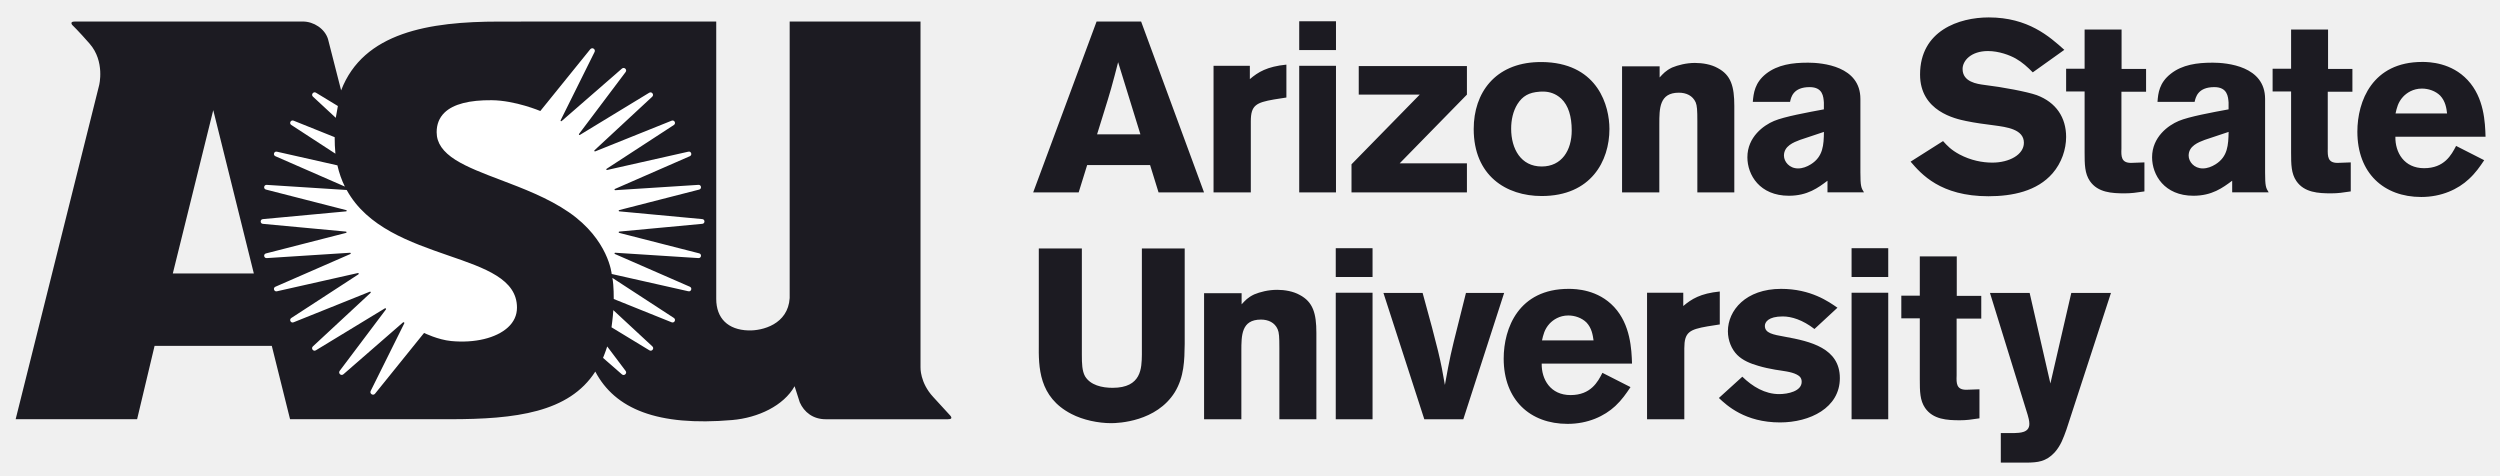
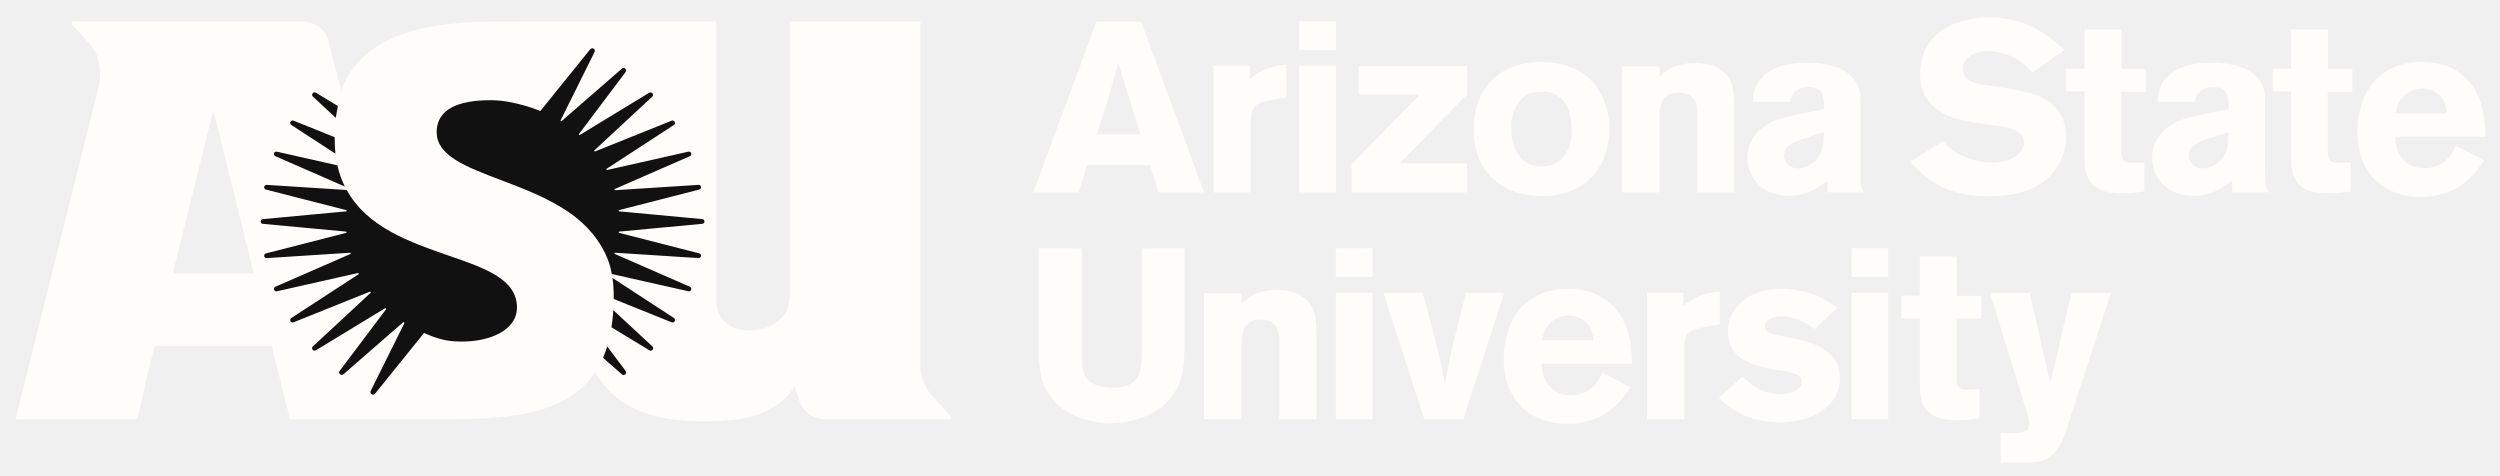
<svg xmlns="http://www.w3.org/2000/svg" viewBox="0 0 166.359 31.625">
  <g transform="matrix(1.25 0 0 -1.25 -299.74 505.57)">
-     <path d="m132.34 1.164c-1.96 0-4.57 0.87-4.57 3.801 0 2.448 2.36 2.947 3.06 3.092 0.61 0.129 1.24 0.209 1.86 0.289 0.84 0.113 1.99 0.258 1.99 1.16 0 0.789-0.97 1.32-2.1 1.32-0.66 0-1.43-0.144-2.19-0.547-0.56-0.306-0.8-0.564-1.09-0.886l-2.16 1.369c0.71 0.821 1.98 2.302 5.18 2.302 1.6 0 3.24-0.338 4.27-1.529 0.6-0.692 0.9-1.595 0.9-2.416 0-1.288-0.66-2.302-1.96-2.785-0.64-0.226-2.27-0.533-3.48-0.678-0.48-0.064-1.45-0.193-1.45-1.062 0-0.548 0.56-1.192 1.69-1.192 0.73 0 1.45 0.275 1.85 0.5 0.45 0.258 0.78 0.564 1.13 0.918l2.1-1.498c-0.99-0.886-2.41-2.158-5.03-2.158zm-45.883 0.258v1.916h2.447v-1.916h-2.447zm-81.461 0.014c-0.221 0-0.302 0.072-0.19 0.227 0 0 0.412 0.391 1.16 1.248 1.037 1.185 0.633 2.768 0.633 2.768l-5.555 22.222h8.082l1.162-4.879h7.801l1.215 4.879h10.64c4.369 0 7.921-0.444 9.672-3.17 1.31 2.488 4.13 3.654 9.106 3.225 1.733-0.148 3.429-0.958 4.156-2.25l0.344 1.072c0.286 0.65 0.88 1.125 1.726 1.125h8.129c0.221 0 0.292-0.066 0.18-0.22 0 0-0.436-0.483-1.156-1.262-0.892-0.959-0.844-1.975-0.844-1.975v-23.01l-8.707 0.001v18.402c-0.107 1.743-1.81 2.185-2.75 2.154-1.351-0.041-2.137-0.803-2.137-2.101v-18.456l-8.48 0.001s-3.542 0.004-5.977 0.004c-4.642 0-9.022 0.715-10.504 4.578l-0.875-3.422c-0.214-0.68-0.946-1.16-1.674-1.16h-15.158zm67.977 0.002l-4.219 11.37 3.027-0.001 0.565-1.819h4.187l0.563 1.819h3.027l-4.187-11.37-2.963 0.001zm65.747 0.531v2.609h-1.23v1.514h1.23v4.058c0 0.806 0.01 1.402 0.35 1.901 0.53 0.773 1.47 0.82 2.32 0.82 0.45 0 0.77-0.048 1.31-0.129v-1.931l-0.89 0.033c-0.66 0-0.66-0.436-0.64-0.951v-3.785h1.64v-1.514h-1.63v-2.625h-2.46zm13.74 0v2.609h-1.23v1.514h1.23v4.058c0 0.806 0.01 1.402 0.35 1.901 0.53 0.773 1.47 0.82 2.32 0.82 0.45 0 0.77-0.048 1.3-0.129v-1.931l-0.88 0.033c-0.66 0-0.66-0.436-0.65-0.951v-3.785h1.64v-1.514h-1.62v-2.625h-2.46zm8.72 2.158c-3.31 0-4.31 2.609-4.31 4.639 0 2.754 1.75 4.347 4.25 4.347 1.35 0 2.45-0.515 3.17-1.191 0.44-0.403 0.73-0.821 1.02-1.256l-1.87-0.951c-0.31 0.596-0.78 1.482-2.13 1.482-1.33 0-1.93-1.047-1.91-2.094h6c-0.03-0.95-0.09-2.592-1.19-3.768-1.08-1.16-2.53-1.209-3.03-1.209zm-58.85 0.01c-2.832 0.088-4.262 2.035-4.262 4.451 0 3.108 2.162 4.461 4.522 4.461 3.29 0 4.51-2.335 4.51-4.461 0-1.53-0.75-4.252-4.18-4.445-0.21-0.011-0.4-0.012-0.59-0.006zm-27.924 0.006l1.483 4.799h-2.883c0.258-0.854 0.692-2.189 0.933-3.043 0.161-0.58 0.322-1.177 0.467-1.756zm45.874 0.033c-0.99 0-1.98 0.128-2.76 0.74-0.75 0.595-0.83 1.289-0.88 1.869h2.48c0.06-0.306 0.21-0.983 1.3-0.983 0.89 0 0.92 0.643 0.95 1.029v0.451c-1.04 0.193-2.64 0.483-3.32 0.773-0.69 0.29-1.77 1.063-1.77 2.416 0 1.175 0.82 2.56 2.76 2.56 1.24 0 1.95-0.533 2.57-1v0.774h2.43c-0.19-0.29-0.24-0.419-0.24-1.321v-4.894c0-2.174-2.49-2.416-3.52-2.416zm26.93 0c-0.99 0-1.99 0.128-2.76 0.74-0.76 0.595-0.84 1.289-0.88 1.869h2.47c0.07-0.306 0.21-0.983 1.31-0.983 0.88 0 0.92 0.643 0.95 1.029v0.451c-1.05 0.193-2.64 0.483-3.32 0.773-0.69 0.29-1.77 1.063-1.77 2.416 0 1.175 0.82 2.56 2.75 2.56 1.24 0 1.95-0.533 2.58-1v0.774h2.43c-0.19-0.29-0.24-0.419-0.24-1.321v-4.894c0-2.174-2.49-2.416-3.52-2.416zm-34.41 0.016c-0.59 0-1.14 0.146-1.53 0.307-0.43 0.209-0.59 0.402-0.83 0.66v-0.742h-2.5v8.391h2.48v-4.541c0-1.047 0-2.094 1.3-2.094 0.49 0 0.92 0.194 1.12 0.644 0.09 0.226 0.11 0.499 0.11 1.256v4.735h2.46v-5.748c0-1.304-0.22-2.063-1.11-2.529-0.43-0.242-1-0.338-1.5-0.338zm-27.196 0.113c-1.289 0.129-1.885 0.498-2.432 0.965v-0.885h-2.416v8.422h2.48v-4.735c0-1.063 0.354-1.24 1.545-1.449l0.823-0.129v-2.189zm0.853 0.08v8.422h2.447v-8.422h-2.447zm3.961 0.016v1.9h4.059l-4.541 4.638v1.868h7.681v-1.932h-4.476l4.476-4.574v-1.9h-7.199zm70.752 1.498c0.43 0 0.9 0.16 1.21 0.467 0.35 0.37 0.42 0.837 0.46 1.191h-3.43c0.08-0.354 0.16-0.741 0.5-1.111 0.24-0.257 0.66-0.547 1.26-0.547zm-58.42 0.201c0.34 0.014 0.76 0.112 1.15 0.475 0.47 0.451 0.69 1.177 0.69 2.111 0 1.321-0.66 2.398-2 2.398-1.38 0-2.03-1.175-2.03-2.512 0-0.58 0.12-1.159 0.42-1.643 0.34-0.531 0.76-0.773 1.47-0.822 0.09-0.008 0.19-0.012 0.3-0.008zm-88.557 1.234l2.7 10.867h-5.391l2.691-10.867zm107.18 1.447c-0.01 0.87-0.05 1.644-0.87 2.158-0.26 0.162-0.55 0.274-0.85 0.274-0.58 0-0.94-0.451-0.94-0.854 0-0.644 0.65-0.885 1.07-1.046l1.59-0.531zm26.93 0c-0.02 0.87-0.05 1.644-0.87 2.158-0.26 0.162-0.55 0.274-0.85 0.274-0.58 0-0.94-0.451-0.94-0.854 0-0.644 0.65-0.885 1.07-1.046l1.59-0.531zm-59.415 7.739v1.918h2.449v-1.918h-2.449zm34.325 0v1.918h2.44v-1.918h-2.44zm-54.085 0.017v6.344c-0.016 1.546-0.016 3.544 2.174 4.672 0.772 0.402 1.787 0.611 2.64 0.611 0.484 0 3.013-0.098 4.237-2.062 0.627-1.031 0.642-2.126 0.658-3.221v-6.344h-2.85v7.068c-0.016 0.886-0.016 2.207-1.949 2.207-0.708 0-1.481-0.177-1.836-0.773-0.193-0.354-0.209-0.836-0.209-1.416v-7.086h-2.865zm58.625 0.531v2.61h-1.23v1.511h1.23v4.059c0 0.806 0.01 1.401 0.35 1.9 0.53 0.773 1.47 0.823 2.32 0.823 0.45 0 0.77-0.049 1.3-0.129v-1.932l-0.88 0.031c-0.66 0-0.66-0.433-0.64-0.949v-3.785h1.64v-1.514h-1.63v-2.625h-2.46zm-23.37 2.159c-3.32 0-4.32 2.608-4.32 4.638 0 2.754 1.76 4.346 4.25 4.346 1.36 0 2.45-0.513 3.18-1.19 0.43-0.402 0.72-0.822 1.01-1.257l-1.87-0.95c-0.3 0.596-0.77 1.481-2.12 1.481-1.34 0-1.94-1.048-1.92-2.094h6.01c-0.03-0.95-0.1-2.592-1.19-3.767-1.08-1.16-2.53-1.207-3.03-1.207zm14.14 0c-2.35 0-3.54 1.433-3.54 2.818 0 0.628 0.25 1.208 0.62 1.578s0.89 0.579 1.4 0.725c0.37 0.112 0.76 0.193 1.13 0.257 0.48 0.081 1.06 0.129 1.43 0.323 0.15 0.08 0.33 0.192 0.33 0.482 0 0.628-0.91 0.82-1.5 0.82-0.94 0-1.77-0.497-2.45-1.158l-1.56 1.416c0.53 0.5 1.74 1.627 4.07 1.627 1.98 0 3.98-0.966 3.98-2.947 0-1.997-1.96-2.448-3.65-2.754-0.81-0.145-1.34-0.241-1.34-0.725 0-0.241 0.22-0.627 1.19-0.627 0.58 0 1.32 0.225 2.11 0.836l1.53-1.416c-0.58-0.402-1.77-1.255-3.75-1.255zm-33.532 0.064c-0.596 0-1.144 0.144-1.531 0.305-0.435 0.209-0.594 0.402-0.836 0.66v-0.74h-2.498v8.39h2.481v-4.541c0-1.047 0-2.094 1.304-2.094 0.483 0 0.918 0.194 1.112 0.645 0.096 0.226 0.113 0.499 0.113 1.256v4.734h2.463v-5.75c0-1.304-0.226-2.061-1.112-2.527-0.434-0.242-0.996-0.338-1.496-0.338zm29.452 0.111c-1.29 0.129-1.88 0.501-2.43 0.967v-0.885h-2.41v8.422h2.48v-4.734c0-1.064 0.35-1.24 1.54-1.449l0.82-0.129v-2.192zm-25.555 0.082v8.422h2.449v-8.422h-2.449zm34.325 0v8.422h2.44v-8.422h-2.44zm-31.151 0.016l2.72 8.406h2.594l2.717-8.406h-2.541l-0.516 2.061c-0.499 1.981-0.546 2.19-0.885 4.058-0.273-1.61-0.451-2.383-1.482-6.119h-2.607zm40.361 0l2.51 8.117c0.05 0.177 0.11 0.385 0.11 0.594 0 0.596-0.63 0.598-1.03 0.613h-0.87v1.965h1.79c0.64-0.016 1.21-0.048 1.79-0.676 0.42-0.467 0.59-0.983 0.79-1.531l2.96-9.082h-2.64l-1.39 6.023-1.38-6.023h-2.64zm-28.06 1.498c0.44 0 0.9 0.161 1.21 0.467 0.35 0.37 0.42 0.837 0.47 1.191h-3.43c0.08-0.354 0.16-0.74 0.5-1.111 0.24-0.257 0.66-0.547 1.25-0.547z" transform="matrix(.8 0 0 -.8 239.79 404.46)" fill="#1C1B22" />
-     <path d="m39.391 3.219c-0.041 0.005-0.081 0.026-0.114 0.066l-3.32 4.107s-1.667-0.706-3.238-0.719c-1.464-0.012-2.547 0.249-3.143 0.832-0.345 0.339-0.517 0.773-0.517 1.297 0 0.714 0.404 1.304 1.267 1.851 0.774 0.483 1.845 0.894 2.983 1.323 1.481 0.564 3.167 1.2 4.548 2.152 2.643 1.822 2.85 4.109 2.85 4.109l5.104 1.151c0.188 0.042 0.274-0.226 0.097-0.303l-4.988-2.178c-0.044-0.019-0.027-0.086 0.021-0.084l5.539 0.356c0.194 0.012 0.237-0.267 0.049-0.315l-5.324-1.363c-0.048-0.012-0.043-0.081 0.006-0.086l5.525-0.516c0.192-0.017 0.192-0.296 0-0.314l-5.525-0.516c-0.049-0.004-0.053-0.071-0.006-0.084l5.324-1.365c0.187-0.048 0.145-0.327-0.049-0.314l-5.539 0.355c-0.048 0.003-0.065-0.062-0.021-0.082l4.988-2.18c0.177-0.077 0.091-0.345-0.097-0.302l-5.411 1.22c-0.047 0.011-0.074-0.052-0.033-0.078l4.477-2.916c0.165-0.108 0.034-0.361-0.149-0.287l-5.086 2.043c-0.044 0.018-0.082-0.041-0.047-0.074l3.84-3.563c0.147-0.137-0.027-0.37-0.199-0.266l-4.613 2.807c-0.041 0.025-0.085-0.026-0.057-0.065l3.1-4.119c0.122-0.162-0.093-0.362-0.246-0.229l-4.012 3.492c-0.036 0.031-0.088-0.01-0.066-0.053l2.257-4.543c0.069-0.139-0.054-0.264-0.175-0.25zm-18.487 2.933c-0.114 0.028-0.186 0.183-0.076 0.285l1.518 1.408c0.034-0.226 0.092-0.547 0.14-0.785l-1.459-0.887c-0.042-0.026-0.085-0.031-0.123-0.021zm-1.492 1.881c-0.106 0.045-0.148 0.207-0.025 0.287l2.935 1.912c-0.035-0.332-0.05-0.773-0.049-1.099l-2.738-1.1c-0.045-0.018-0.088-0.015-0.123 0zm-0.986 2.065c-0.189-0.043-0.275 0.225-0.098 0.302l4.623 2.02c-0.204-0.399-0.39-0.928-0.496-1.412l-4.029-0.91zm-0.676 2.209c-0.192-0.012-0.238 0.264-0.051 0.312l5.344 1.369c0.045 0.012 0.04 0.077-0.006 0.082l-5.545 0.516c-0.19 0.018-0.19 0.296 0 0.314l5.533 0.516c0.048 0.005 0.053 0.073 0.006 0.086l-5.332 1.367c-0.186 0.048-0.141 0.323 0.051 0.311l5.547-0.356c0.048-0.003 0.064 0.065 0.019 0.084l-4.988 2.178c-0.177 0.077-0.091 0.345 0.098 0.303l5.39-1.215c0.052-0.012 0.081 0.057 0.038 0.086l-4.467 2.906c-0.164 0.107-0.034 0.36 0.148 0.287l5.074-2.037c0.049-0.02 0.089 0.042 0.051 0.078l-3.836 3.561c-0.146 0.135 0.027 0.365 0.197 0.261l4.594-2.793c0.048-0.029 0.1 0.03 0.067 0.075l-3.075 4.084c-0.122 0.163 0.095 0.362 0.248 0.228l3.965-3.451c0.045-0.039 0.111 0.011 0.084 0.064l-2.234 4.495c-0.092 0.185 0.159 0.346 0.289 0.185l3.262-4.043s0.926 0.456 1.808 0.539c1.566 0.149 2.989-0.195 3.768-0.904 0.405-0.368 0.607-0.815 0.607-1.32 0-1.894-2.112-2.624-4.57-3.469-2.524-0.876-5.398-1.868-6.76-4.358l-5.324-0.341zm23.002 6.189c0.102 0.506 0.092 1.406 0.092 1.406l3.851 1.549c0.184 0.074 0.314-0.181 0.149-0.289l-4.092-2.666zm0.062 2.147c-0.018 0.404-0.119 1.142-0.119 1.142l2.52 1.531c0.17 0.104 0.345-0.126 0.199-0.261l-2.6-2.412zm-0.406 2.416c-0.095 0.314-0.277 0.761-0.277 0.761l1.256 1.096c0.153 0.133 0.368-0.068 0.246-0.23l-1.225-1.627z" transform="matrix(.8 0 0 -.8 239.79 404.46)" fill="#FFFFFF" fill-opacity="1" />
+     <path d="m132.34 1.164c-1.96 0-4.57 0.87-4.57 3.801 0 2.448 2.36 2.947 3.06 3.092 0.61 0.129 1.24 0.209 1.86 0.289 0.84 0.113 1.99 0.258 1.99 1.16 0 0.789-0.97 1.32-2.1 1.32-0.66 0-1.43-0.144-2.19-0.547-0.56-0.306-0.8-0.564-1.09-0.886l-2.16 1.369c0.71 0.821 1.98 2.302 5.18 2.302 1.6 0 3.24-0.338 4.27-1.529 0.6-0.692 0.9-1.595 0.9-2.416 0-1.288-0.66-2.302-1.96-2.785-0.64-0.226-2.27-0.533-3.48-0.678-0.48-0.064-1.45-0.193-1.45-1.062 0-0.548 0.56-1.192 1.69-1.192 0.73 0 1.45 0.275 1.85 0.5 0.45 0.258 0.78 0.564 1.13 0.918l2.1-1.498c-0.99-0.886-2.41-2.158-5.03-2.158zm-45.883 0.258v1.916h2.447v-1.916h-2.447zm-81.461 0.014c-0.221 0-0.302 0.072-0.19 0.227 0 0 0.412 0.391 1.16 1.248 1.037 1.185 0.633 2.768 0.633 2.768l-5.555 22.222h8.082l1.162-4.879h7.801l1.215 4.879h10.64c4.369 0 7.921-0.444 9.672-3.17 1.31 2.488 4.13 3.654 9.106 3.225 1.733-0.148 3.429-0.958 4.156-2.25l0.344 1.072c0.286 0.65 0.88 1.125 1.726 1.125h8.129c0.221 0 0.292-0.066 0.18-0.22 0 0-0.436-0.483-1.156-1.262-0.892-0.959-0.844-1.975-0.844-1.975v-23.01l-8.707 0.001v18.402c-0.107 1.743-1.81 2.185-2.75 2.154-1.351-0.041-2.137-0.803-2.137-2.101v-18.456l-8.48 0.001s-3.542 0.004-5.977 0.004c-4.642 0-9.022 0.715-10.504 4.578l-0.875-3.422c-0.214-0.68-0.946-1.16-1.674-1.16h-15.158zm67.977 0.002l-4.219 11.37 3.027-0.001 0.565-1.819h4.187l0.563 1.819h3.027l-4.187-11.37-2.963 0.001zm65.747 0.531v2.609h-1.23v1.514h1.23v4.058c0 0.806 0.01 1.402 0.35 1.901 0.53 0.773 1.47 0.82 2.32 0.82 0.45 0 0.77-0.048 1.31-0.129v-1.931l-0.89 0.033c-0.66 0-0.66-0.436-0.64-0.951v-3.785h1.64v-1.514h-1.63v-2.625h-2.46zm13.74 0v2.609h-1.23v1.514h1.23v4.058c0 0.806 0.01 1.402 0.35 1.901 0.53 0.773 1.47 0.82 2.32 0.82 0.45 0 0.77-0.048 1.3-0.129v-1.931l-0.88 0.033c-0.66 0-0.66-0.436-0.65-0.951v-3.785h1.64v-1.514h-1.62v-2.625h-2.46zm8.72 2.158c-3.31 0-4.31 2.609-4.31 4.639 0 2.754 1.75 4.347 4.25 4.347 1.35 0 2.45-0.515 3.17-1.191 0.44-0.403 0.73-0.821 1.02-1.256l-1.87-0.951c-0.31 0.596-0.78 1.482-2.13 1.482-1.33 0-1.93-1.047-1.91-2.094h6c-0.03-0.95-0.09-2.592-1.19-3.768-1.08-1.16-2.53-1.209-3.03-1.209zm-58.85 0.01c-2.832 0.088-4.262 2.035-4.262 4.451 0 3.108 2.162 4.461 4.522 4.461 3.29 0 4.51-2.335 4.51-4.461 0-1.53-0.75-4.252-4.18-4.445-0.21-0.011-0.4-0.012-0.59-0.006zm-27.924 0.006l1.483 4.799h-2.883c0.258-0.854 0.692-2.189 0.933-3.043 0.161-0.58 0.322-1.177 0.467-1.756zm45.874 0.033c-0.99 0-1.98 0.128-2.76 0.74-0.75 0.595-0.83 1.289-0.88 1.869h2.48c0.06-0.306 0.21-0.983 1.3-0.983 0.89 0 0.92 0.643 0.95 1.029v0.451c-1.04 0.193-2.64 0.483-3.32 0.773-0.69 0.29-1.77 1.063-1.77 2.416 0 1.175 0.82 2.56 2.76 2.56 1.24 0 1.95-0.533 2.57-1v0.774h2.43c-0.19-0.29-0.24-0.419-0.24-1.321v-4.894c0-2.174-2.49-2.416-3.52-2.416zm26.93 0c-0.99 0-1.99 0.128-2.76 0.74-0.76 0.595-0.84 1.289-0.88 1.869h2.47c0.07-0.306 0.21-0.983 1.31-0.983 0.88 0 0.92 0.643 0.95 1.029v0.451c-1.05 0.193-2.64 0.483-3.32 0.773-0.69 0.29-1.77 1.063-1.77 2.416 0 1.175 0.82 2.56 2.75 2.56 1.24 0 1.95-0.533 2.58-1v0.774h2.43c-0.19-0.29-0.24-0.419-0.24-1.321v-4.894c0-2.174-2.49-2.416-3.52-2.416zm-34.41 0.016c-0.59 0-1.14 0.146-1.53 0.307-0.43 0.209-0.59 0.402-0.83 0.66v-0.742h-2.5v8.391h2.48v-4.541c0-1.047 0-2.094 1.3-2.094 0.49 0 0.92 0.194 1.12 0.644 0.09 0.226 0.11 0.499 0.11 1.256v4.735h2.46v-5.748c0-1.304-0.22-2.063-1.11-2.529-0.43-0.242-1-0.338-1.5-0.338zm-27.196 0.113c-1.289 0.129-1.885 0.498-2.432 0.965v-0.885h-2.416v8.422h2.48v-4.735c0-1.063 0.354-1.24 1.545-1.449l0.823-0.129v-2.189zm0.853 0.08v8.422h2.447v-8.422h-2.447zm3.961 0.016v1.9h4.059l-4.541 4.638v1.868h7.681v-1.932h-4.476l4.476-4.574v-1.9h-7.199zm70.752 1.498c0.43 0 0.9 0.16 1.21 0.467 0.35 0.37 0.42 0.837 0.46 1.191h-3.43c0.08-0.354 0.16-0.741 0.5-1.111 0.24-0.257 0.66-0.547 1.26-0.547zm-58.42 0.201c0.34 0.014 0.76 0.112 1.15 0.475 0.47 0.451 0.69 1.177 0.69 2.111 0 1.321-0.66 2.398-2 2.398-1.38 0-2.03-1.175-2.03-2.512 0-0.58 0.12-1.159 0.42-1.643 0.34-0.531 0.76-0.773 1.47-0.822 0.09-0.008 0.19-0.012 0.3-0.008zm-88.557 1.234l2.7 10.867h-5.391l2.691-10.867zm107.18 1.447c-0.01 0.87-0.05 1.644-0.87 2.158-0.26 0.162-0.55 0.274-0.85 0.274-0.58 0-0.94-0.451-0.94-0.854 0-0.644 0.65-0.885 1.07-1.046l1.59-0.531zm26.93 0c-0.02 0.87-0.05 1.644-0.87 2.158-0.26 0.162-0.55 0.274-0.85 0.274-0.58 0-0.94-0.451-0.94-0.854 0-0.644 0.65-0.885 1.07-1.046l1.59-0.531zm-59.415 7.739v1.918h2.449v-1.918h-2.449zm34.325 0v1.918h2.44v-1.918h-2.44zm-54.085 0.017v6.344c-0.016 1.546-0.016 3.544 2.174 4.672 0.772 0.402 1.787 0.611 2.64 0.611 0.484 0 3.013-0.098 4.237-2.062 0.627-1.031 0.642-2.126 0.658-3.221v-6.344h-2.85v7.068c-0.016 0.886-0.016 2.207-1.949 2.207-0.708 0-1.481-0.177-1.836-0.773-0.193-0.354-0.209-0.836-0.209-1.416v-7.086h-2.865zm58.625 0.531v2.61h-1.23v1.511h1.23v4.059c0 0.806 0.01 1.401 0.35 1.9 0.53 0.773 1.47 0.823 2.32 0.823 0.45 0 0.77-0.049 1.3-0.129v-1.932l-0.88 0.031c-0.66 0-0.66-0.433-0.64-0.949v-3.785h1.64v-1.514h-1.63v-2.625h-2.46zm-23.37 2.159c-3.32 0-4.32 2.608-4.32 4.638 0 2.754 1.76 4.346 4.25 4.346 1.36 0 2.45-0.513 3.18-1.19 0.43-0.402 0.72-0.822 1.01-1.257l-1.87-0.95c-0.3 0.596-0.77 1.481-2.12 1.481-1.34 0-1.94-1.048-1.92-2.094h6.01c-0.03-0.95-0.1-2.592-1.19-3.767-1.08-1.16-2.53-1.207-3.03-1.207zm14.14 0c-2.35 0-3.54 1.433-3.54 2.818 0 0.628 0.25 1.208 0.62 1.578s0.89 0.579 1.4 0.725c0.37 0.112 0.76 0.193 1.13 0.257 0.48 0.081 1.06 0.129 1.43 0.323 0.15 0.08 0.33 0.192 0.33 0.482 0 0.628-0.91 0.82-1.5 0.82-0.94 0-1.77-0.497-2.45-1.158l-1.56 1.416c0.53 0.5 1.74 1.627 4.07 1.627 1.98 0 3.98-0.966 3.98-2.947 0-1.997-1.96-2.448-3.65-2.754-0.81-0.145-1.34-0.241-1.34-0.725 0-0.241 0.22-0.627 1.19-0.627 0.58 0 1.32 0.225 2.11 0.836l1.53-1.416c-0.58-0.402-1.77-1.255-3.75-1.255zm-33.532 0.064c-0.596 0-1.144 0.144-1.531 0.305-0.435 0.209-0.594 0.402-0.836 0.66v-0.74h-2.498v8.39h2.481v-4.541c0-1.047 0-2.094 1.304-2.094 0.483 0 0.918 0.194 1.112 0.645 0.096 0.226 0.113 0.499 0.113 1.256v4.734h2.463v-5.75c0-1.304-0.226-2.061-1.112-2.527-0.434-0.242-0.996-0.338-1.496-0.338zm29.452 0.111c-1.29 0.129-1.88 0.501-2.43 0.967v-0.885h-2.41v8.422h2.48v-4.734c0-1.064 0.35-1.24 1.54-1.449l0.82-0.129v-2.192zm-25.555 0.082v8.422h2.449v-8.422h-2.449zm34.325 0v8.422h2.44v-8.422h-2.44zm-31.151 0.016l2.72 8.406h2.594l2.717-8.406h-2.541l-0.516 2.061c-0.499 1.981-0.546 2.19-0.885 4.058-0.273-1.61-0.451-2.383-1.482-6.119h-2.607zm40.361 0l2.51 8.117c0.05 0.177 0.11 0.385 0.11 0.594 0 0.596-0.63 0.598-1.03 0.613h-0.87v1.965h1.79c0.64-0.016 1.21-0.048 1.79-0.676 0.42-0.467 0.59-0.983 0.79-1.531l2.96-9.082h-2.64l-1.39 6.023-1.38-6.023h-2.64zm-28.06 1.498c0.44 0 0.9 0.161 1.21 0.467 0.35 0.37 0.42 0.837 0.47 1.191h-3.43c0.08-0.354 0.16-0.74 0.5-1.111 0.24-0.257 0.66-0.547 1.25-0.547z" transform="matrix(.8 0 0 -.8 239.79 404.46)" fill="#FFFDFA" />
+     <path d="m39.391 3.219c-0.041 0.005-0.081 0.026-0.114 0.066l-3.32 4.107s-1.667-0.706-3.238-0.719c-1.464-0.012-2.547 0.249-3.143 0.832-0.345 0.339-0.517 0.773-0.517 1.297 0 0.714 0.404 1.304 1.267 1.851 0.774 0.483 1.845 0.894 2.983 1.323 1.481 0.564 3.167 1.2 4.548 2.152 2.643 1.822 2.85 4.109 2.85 4.109l5.104 1.151c0.188 0.042 0.274-0.226 0.097-0.303l-4.988-2.178c-0.044-0.019-0.027-0.086 0.021-0.084l5.539 0.356c0.194 0.012 0.237-0.267 0.049-0.315l-5.324-1.363c-0.048-0.012-0.043-0.081 0.006-0.086l5.525-0.516c0.192-0.017 0.192-0.296 0-0.314l-5.525-0.516c-0.049-0.004-0.053-0.071-0.006-0.084l5.324-1.365c0.187-0.048 0.145-0.327-0.049-0.314l-5.539 0.355c-0.048 0.003-0.065-0.062-0.021-0.082l4.988-2.18c0.177-0.077 0.091-0.345-0.097-0.302l-5.411 1.22c-0.047 0.011-0.074-0.052-0.033-0.078l4.477-2.916c0.165-0.108 0.034-0.361-0.149-0.287l-5.086 2.043c-0.044 0.018-0.082-0.041-0.047-0.074l3.84-3.563c0.147-0.137-0.027-0.37-0.199-0.266l-4.613 2.807c-0.041 0.025-0.085-0.026-0.057-0.065l3.1-4.119c0.122-0.162-0.093-0.362-0.246-0.229l-4.012 3.492c-0.036 0.031-0.088-0.01-0.066-0.053l2.257-4.543c0.069-0.139-0.054-0.264-0.175-0.25zm-18.487 2.933c-0.114 0.028-0.186 0.183-0.076 0.285l1.518 1.408c0.034-0.226 0.092-0.547 0.14-0.785l-1.459-0.887c-0.042-0.026-0.085-0.031-0.123-0.021zm-1.492 1.881c-0.106 0.045-0.148 0.207-0.025 0.287l2.935 1.912c-0.035-0.332-0.05-0.773-0.049-1.099l-2.738-1.1c-0.045-0.018-0.088-0.015-0.123 0zm-0.986 2.065c-0.189-0.043-0.275 0.225-0.098 0.302l4.623 2.02c-0.204-0.399-0.39-0.928-0.496-1.412l-4.029-0.91zm-0.676 2.209c-0.192-0.012-0.238 0.264-0.051 0.312l5.344 1.369c0.045 0.012 0.04 0.077-0.006 0.082l-5.545 0.516c-0.19 0.018-0.19 0.296 0 0.314l5.533 0.516c0.048 0.005 0.053 0.073 0.006 0.086l-5.332 1.367c-0.186 0.048-0.141 0.323 0.051 0.311l5.547-0.356c0.048-0.003 0.064 0.065 0.019 0.084l-4.988 2.178c-0.177 0.077-0.091 0.345 0.098 0.303l5.39-1.215c0.052-0.012 0.081 0.057 0.038 0.086l-4.467 2.906c-0.164 0.107-0.034 0.36 0.148 0.287l5.074-2.037c0.049-0.02 0.089 0.042 0.051 0.078l-3.836 3.561c-0.146 0.135 0.027 0.365 0.197 0.261l4.594-2.793c0.048-0.029 0.1 0.03 0.067 0.075l-3.075 4.084c-0.122 0.163 0.095 0.362 0.248 0.228l3.965-3.451c0.045-0.039 0.111 0.011 0.084 0.064l-2.234 4.495c-0.092 0.185 0.159 0.346 0.289 0.185l3.262-4.043s0.926 0.456 1.808 0.539c1.566 0.149 2.989-0.195 3.768-0.904 0.405-0.368 0.607-0.815 0.607-1.32 0-1.894-2.112-2.624-4.57-3.469-2.524-0.876-5.398-1.868-6.76-4.358l-5.324-0.341zm23.002 6.189c0.102 0.506 0.092 1.406 0.092 1.406l3.851 1.549c0.184 0.074 0.314-0.181 0.149-0.289l-4.092-2.666zm0.062 2.147c-0.018 0.404-0.119 1.142-0.119 1.142l2.52 1.531c0.17 0.104 0.345-0.126 0.199-0.261l-2.6-2.412zm-0.406 2.416c-0.095 0.314-0.277 0.761-0.277 0.761l1.256 1.096c0.153 0.133 0.368-0.068 0.246-0.23l-1.225-1.627z" transform="matrix(.8 0 0 -.8 239.79 404.46)" fill="#111111" fill-opacity="1" />
  </g>
</svg>
